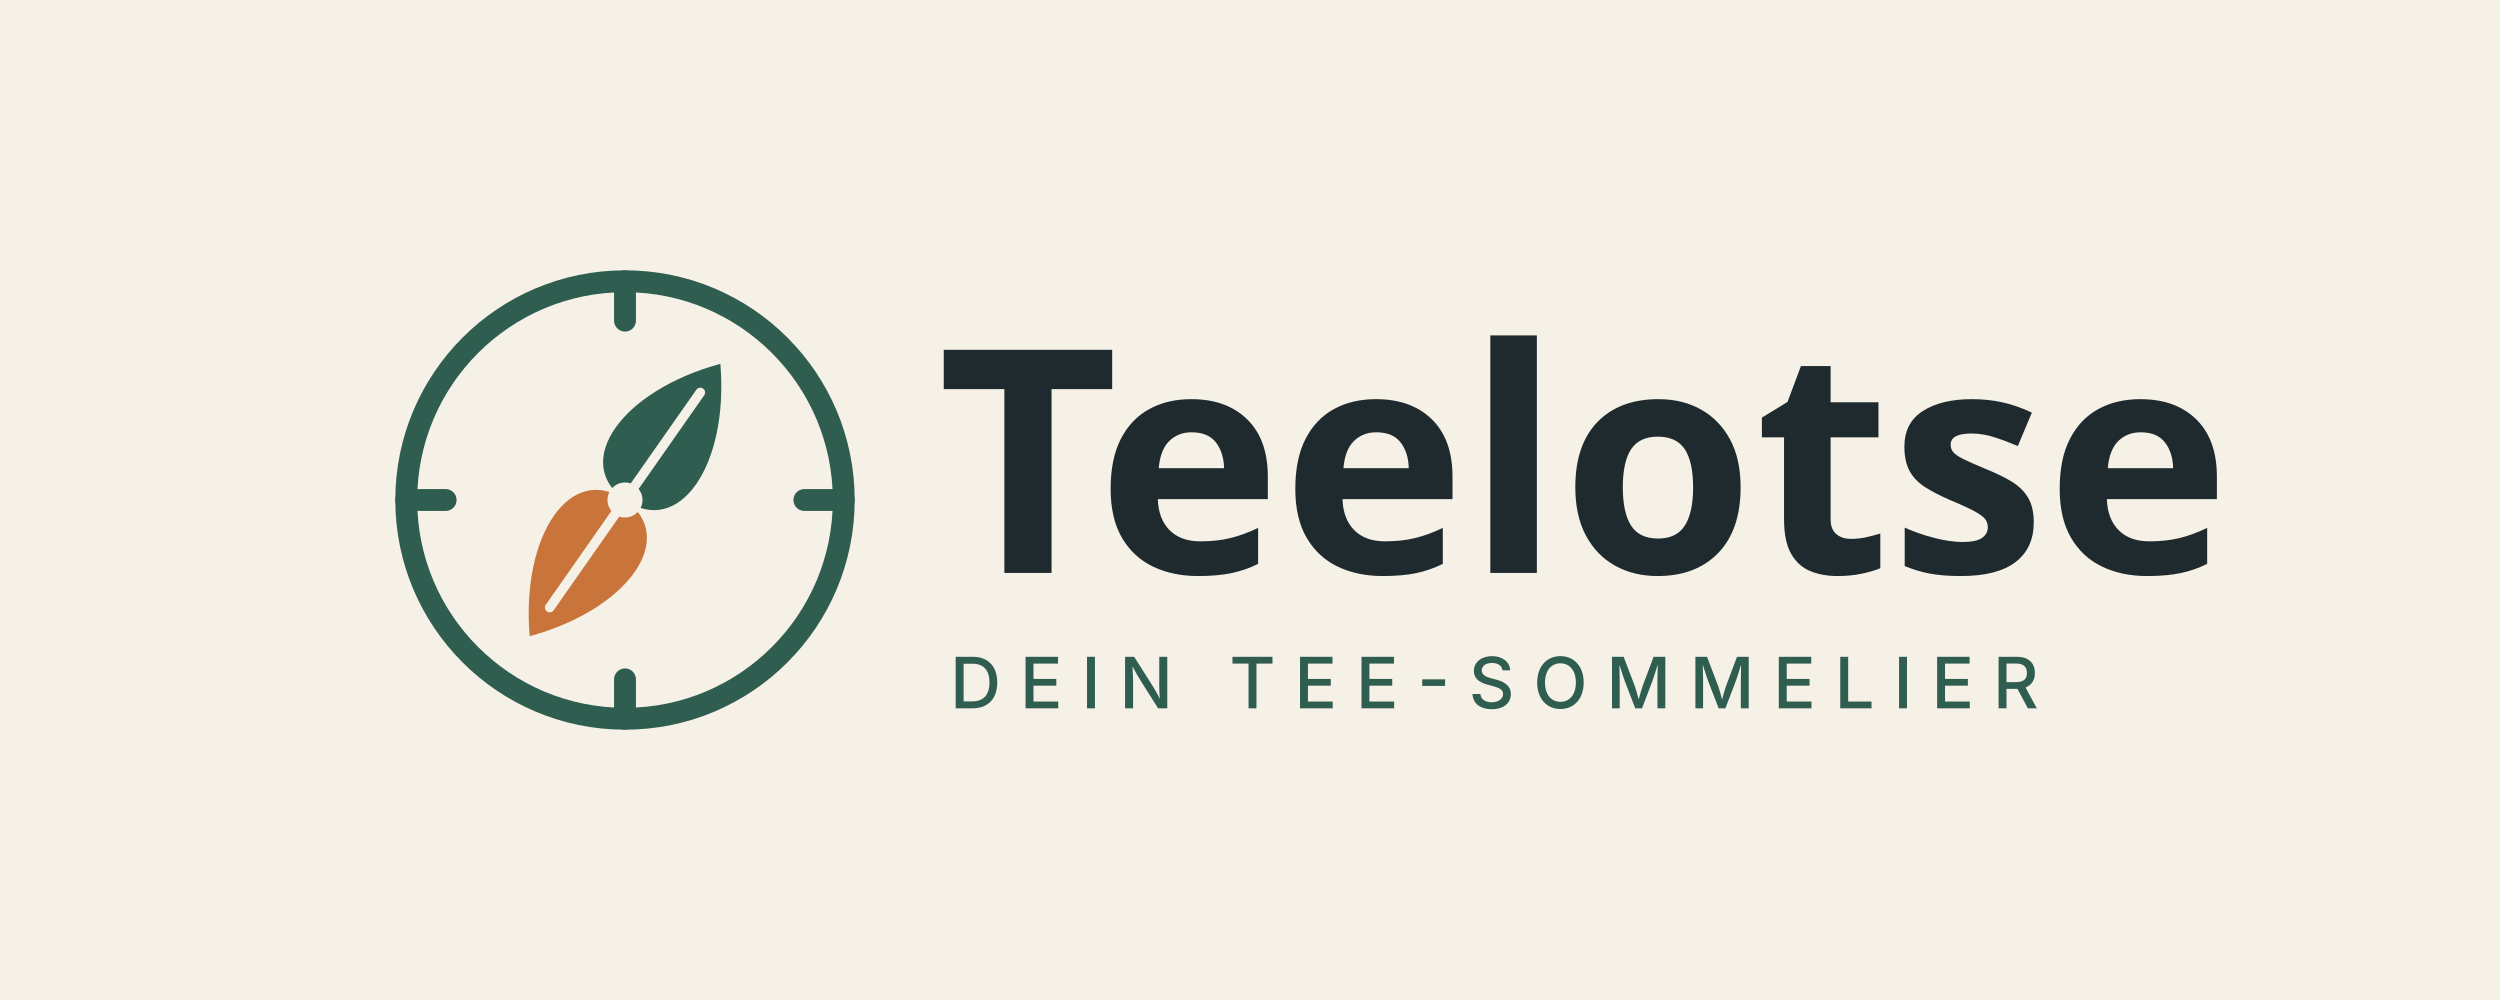
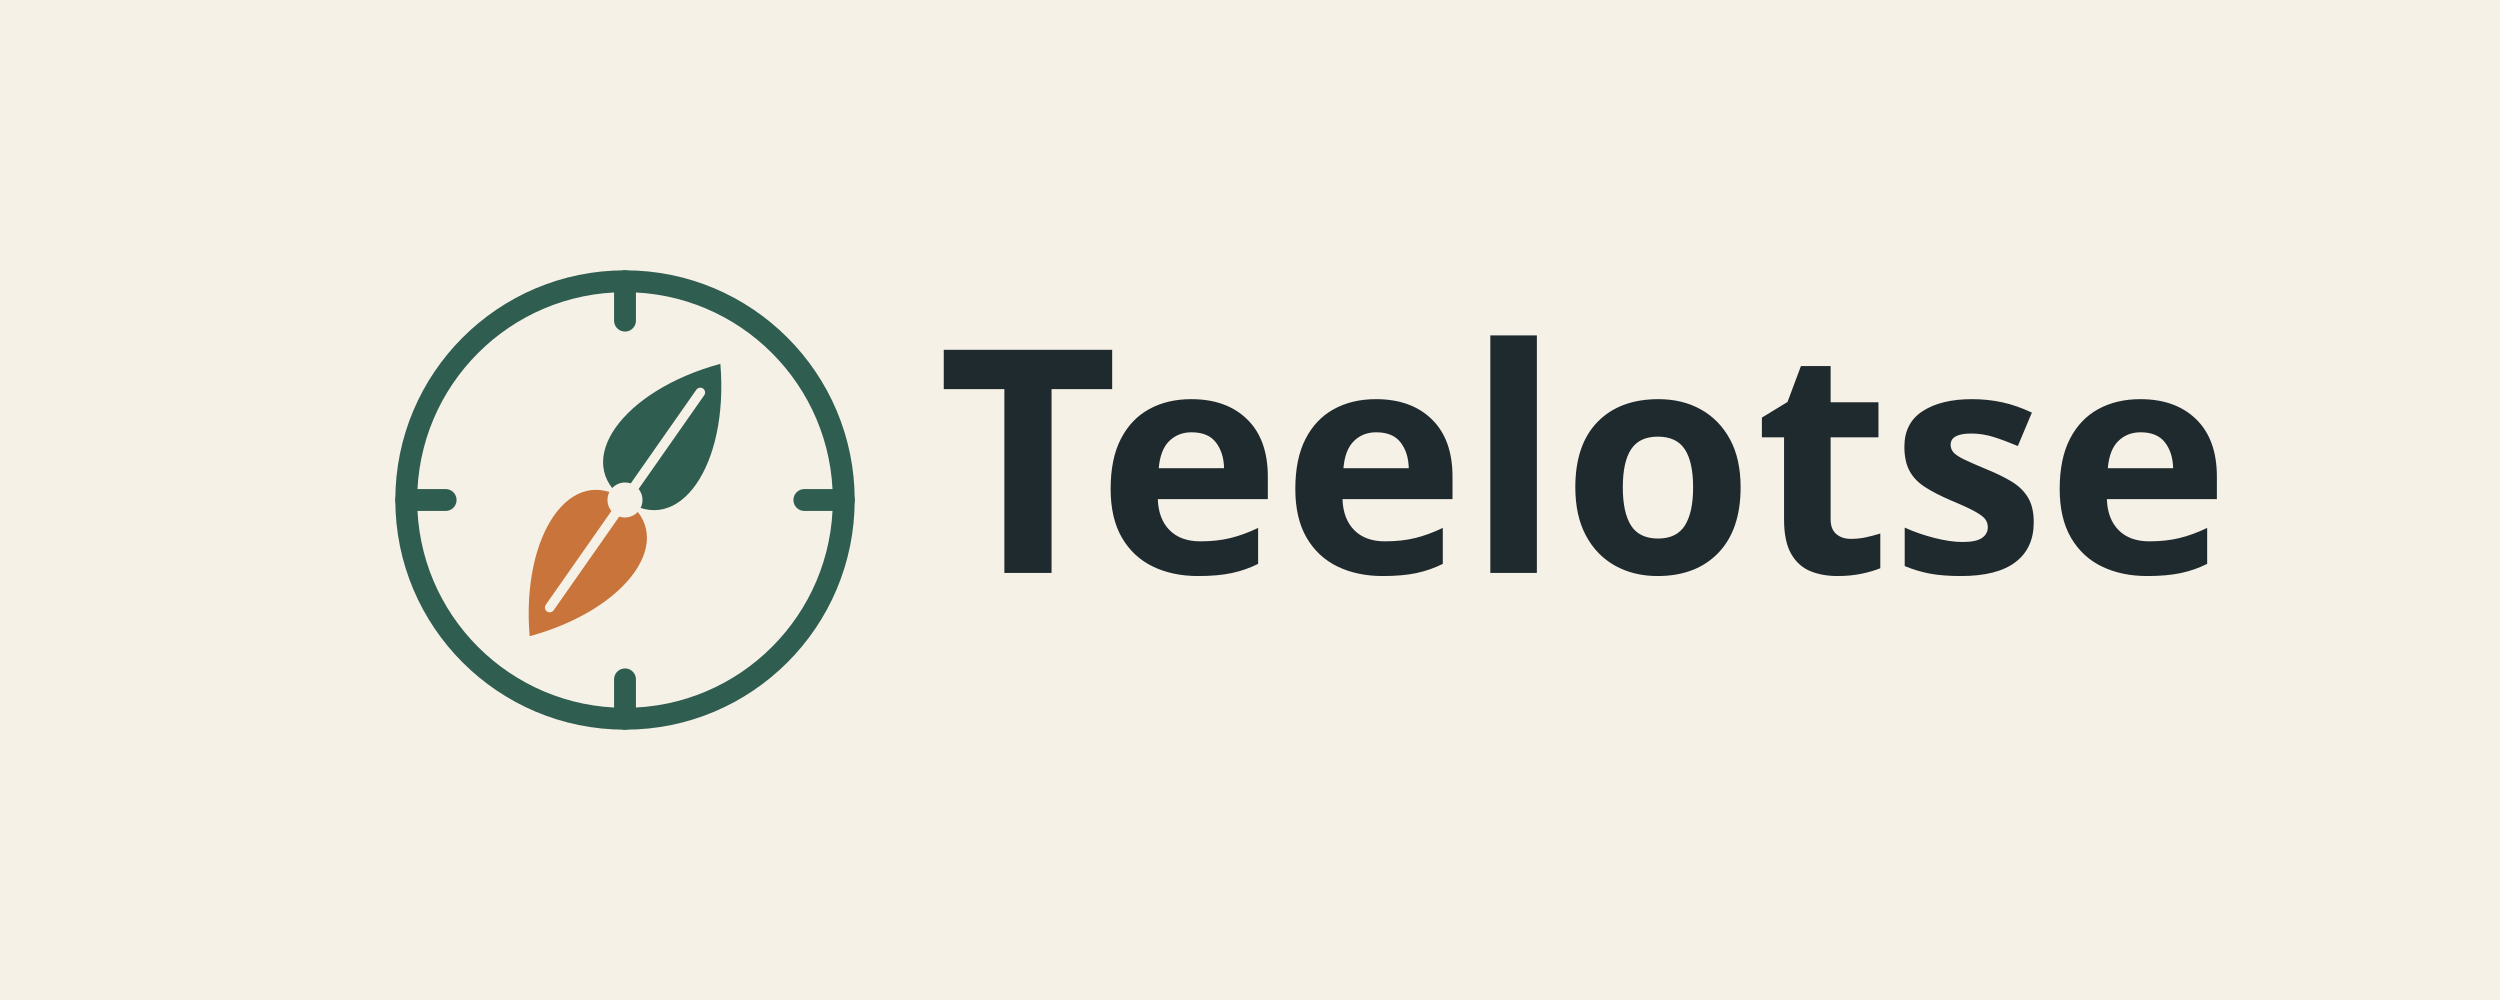
<svg xmlns="http://www.w3.org/2000/svg" width="1200" height="480" viewBox="0 0 1200 480">
  <rect width="1200" height="480" fill="#F6F1E7" />
  <g transform="translate(300,240) scale(2.1)">
    <circle r="50" fill="none" stroke="#2F5D50" stroke-width="5" />
    <g stroke="#2F5D50" stroke-width="5" stroke-linecap="round">
      <line x1="0" y1="-50" x2="0" y2="-41" />
      <line x1="0" y1="50" x2="0" y2="41" />
      <line x1="-50" y1="0" x2="-41" y2="0" />
      <line x1="50" y1="0" x2="41" y2="0" />
    </g>
    <g transform="rotate(35)">
      <path d="M0,-38 C15,-20 15,0 0,0 C-15,0 -15,-20 0,-38Z" fill="#2F5D50" />
      <path d="M0,0 C15,0 15,20 0,38 C-15,20 -15,0 0,0Z" fill="#C8743A" />
      <line x1="0" y1="-30" x2="0" y2="30" stroke="#F6F1E7" stroke-width="2.2" stroke-linecap="round" />
      <circle r="4" fill="#F6F1E7" />
    </g>
  </g>
  <text x="450" y="275" style="font-family:'Fraunces';font-weight:600;font-size:150px;font-variation-settings:'opsz' 144,'SOFT' 50" fill="#1F2A2E">Teelotse</text>
-   <text x="456" y="340" style="font-family:'Inter';font-weight:500;font-size:34px;letter-spacing:9px" fill="#2F5D50">DEIN TEE-SOMMELIER</text>
</svg>
